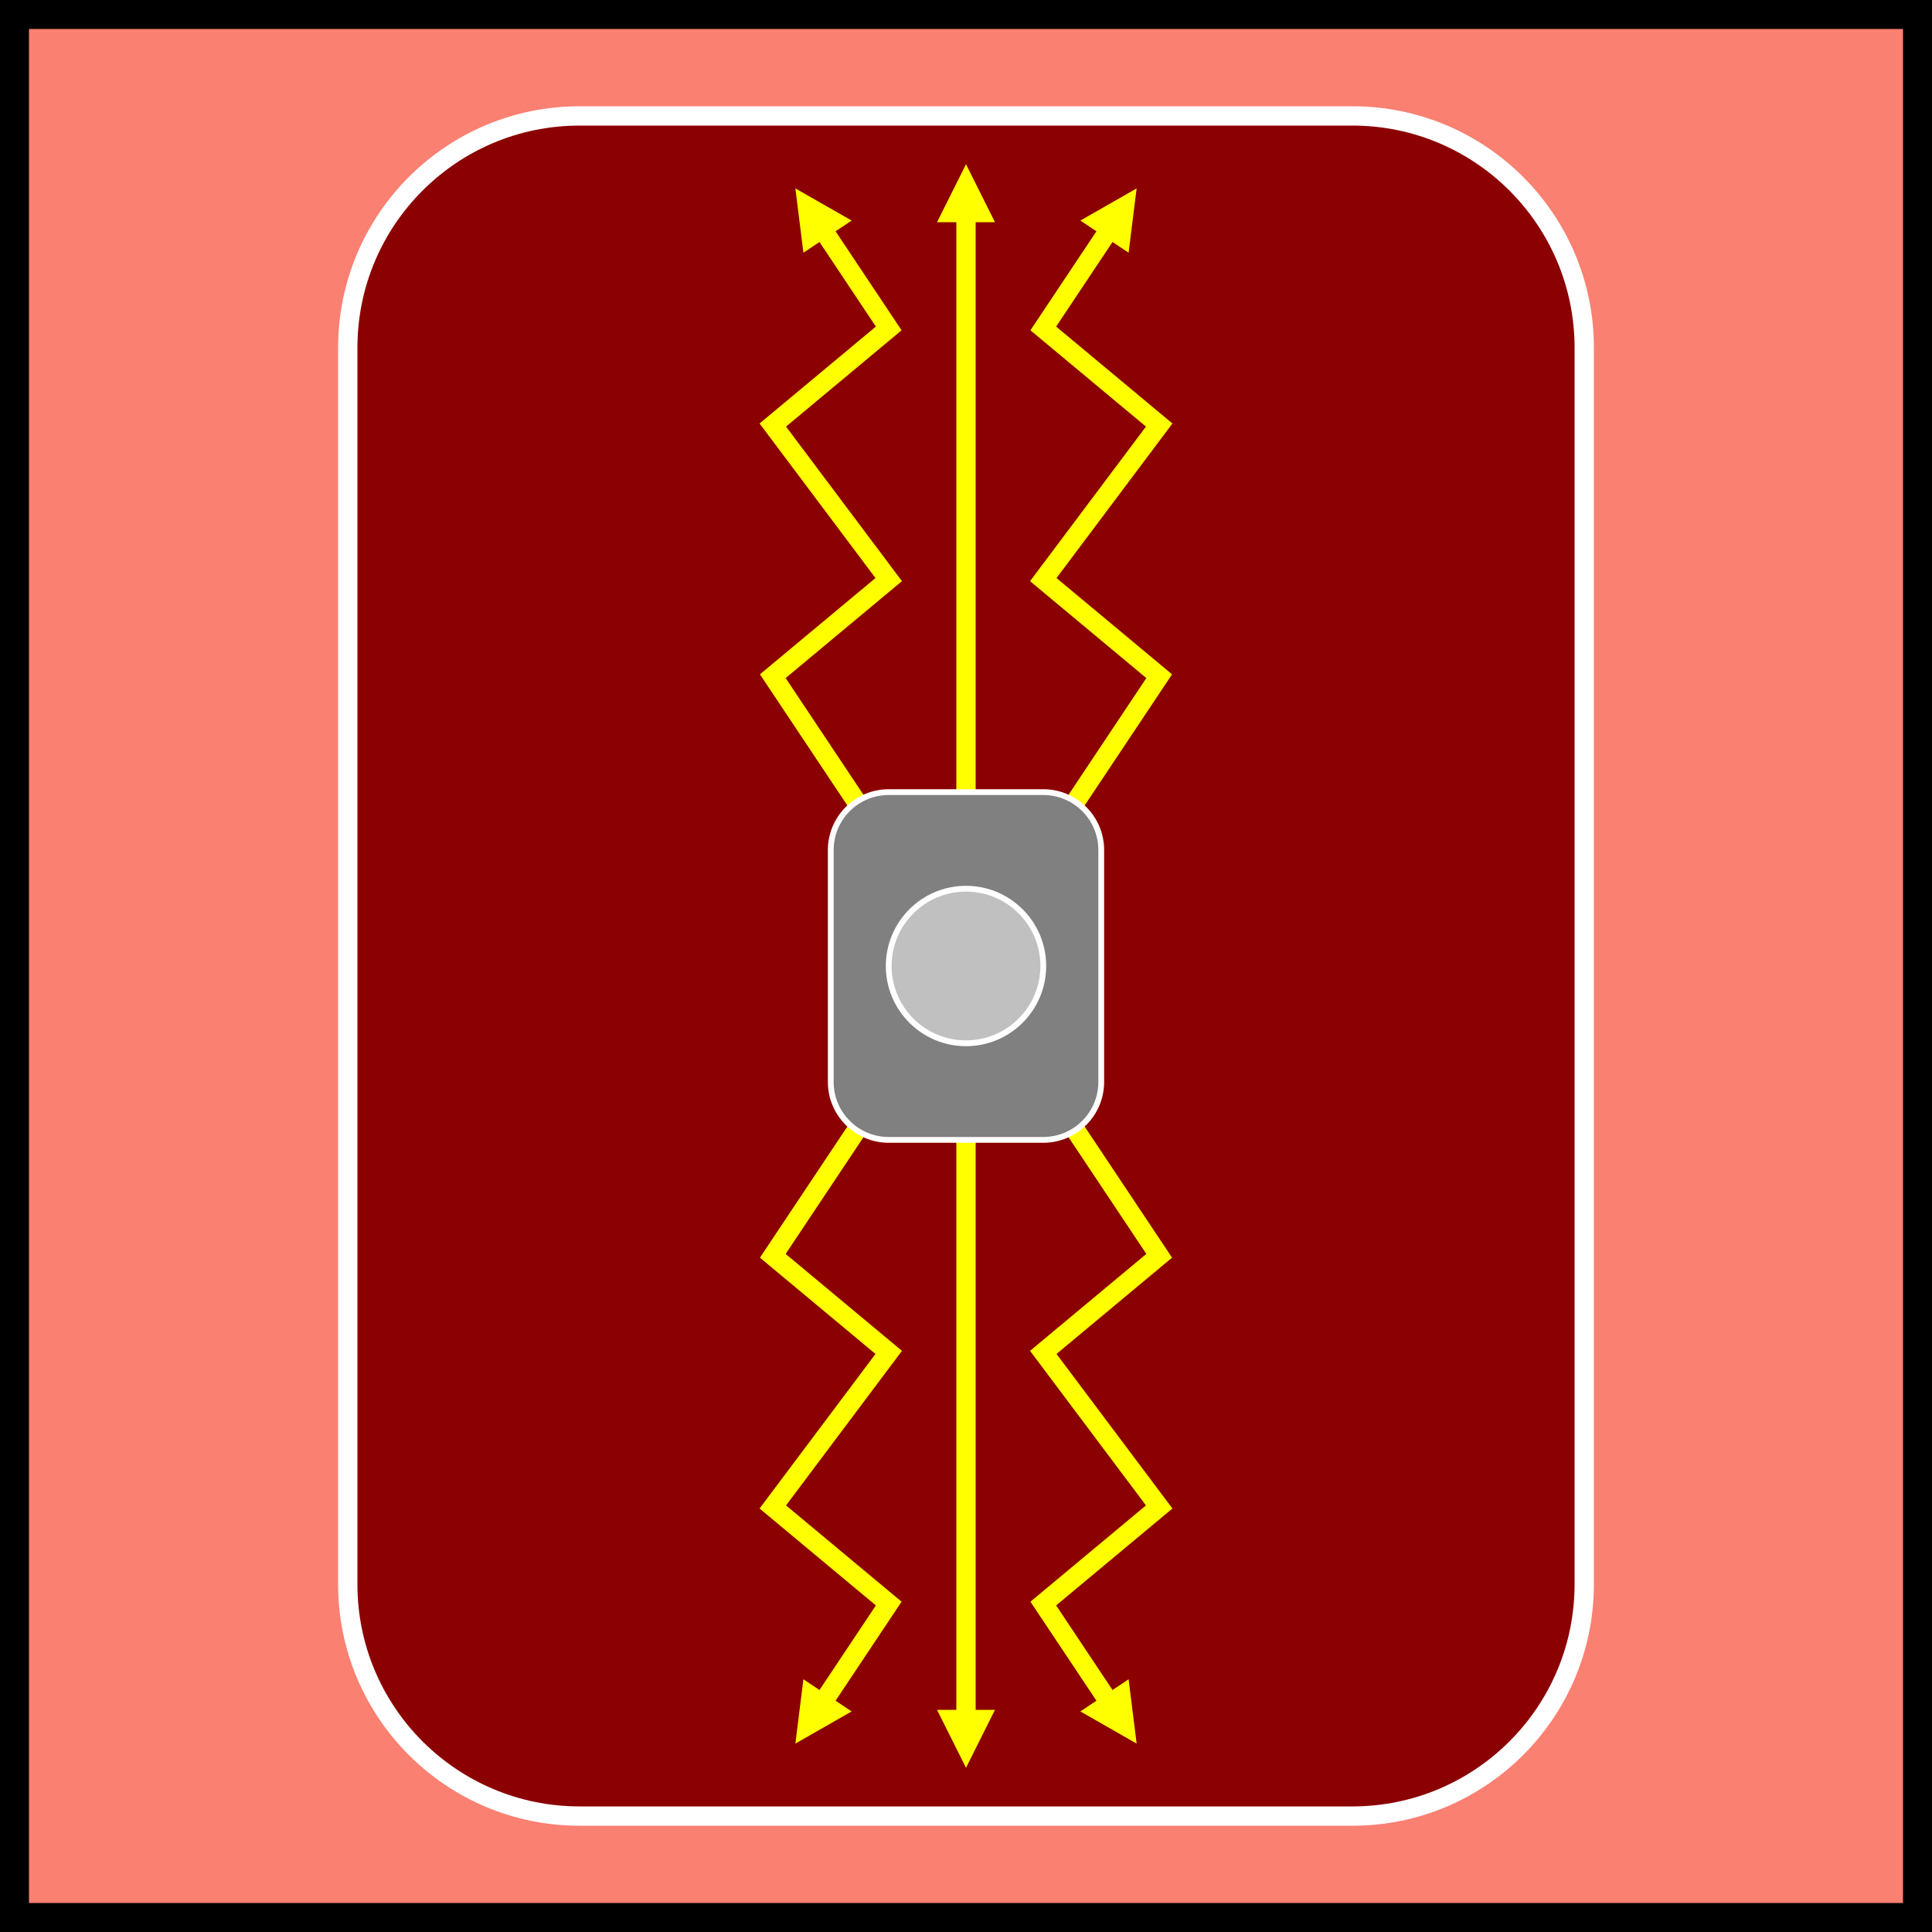
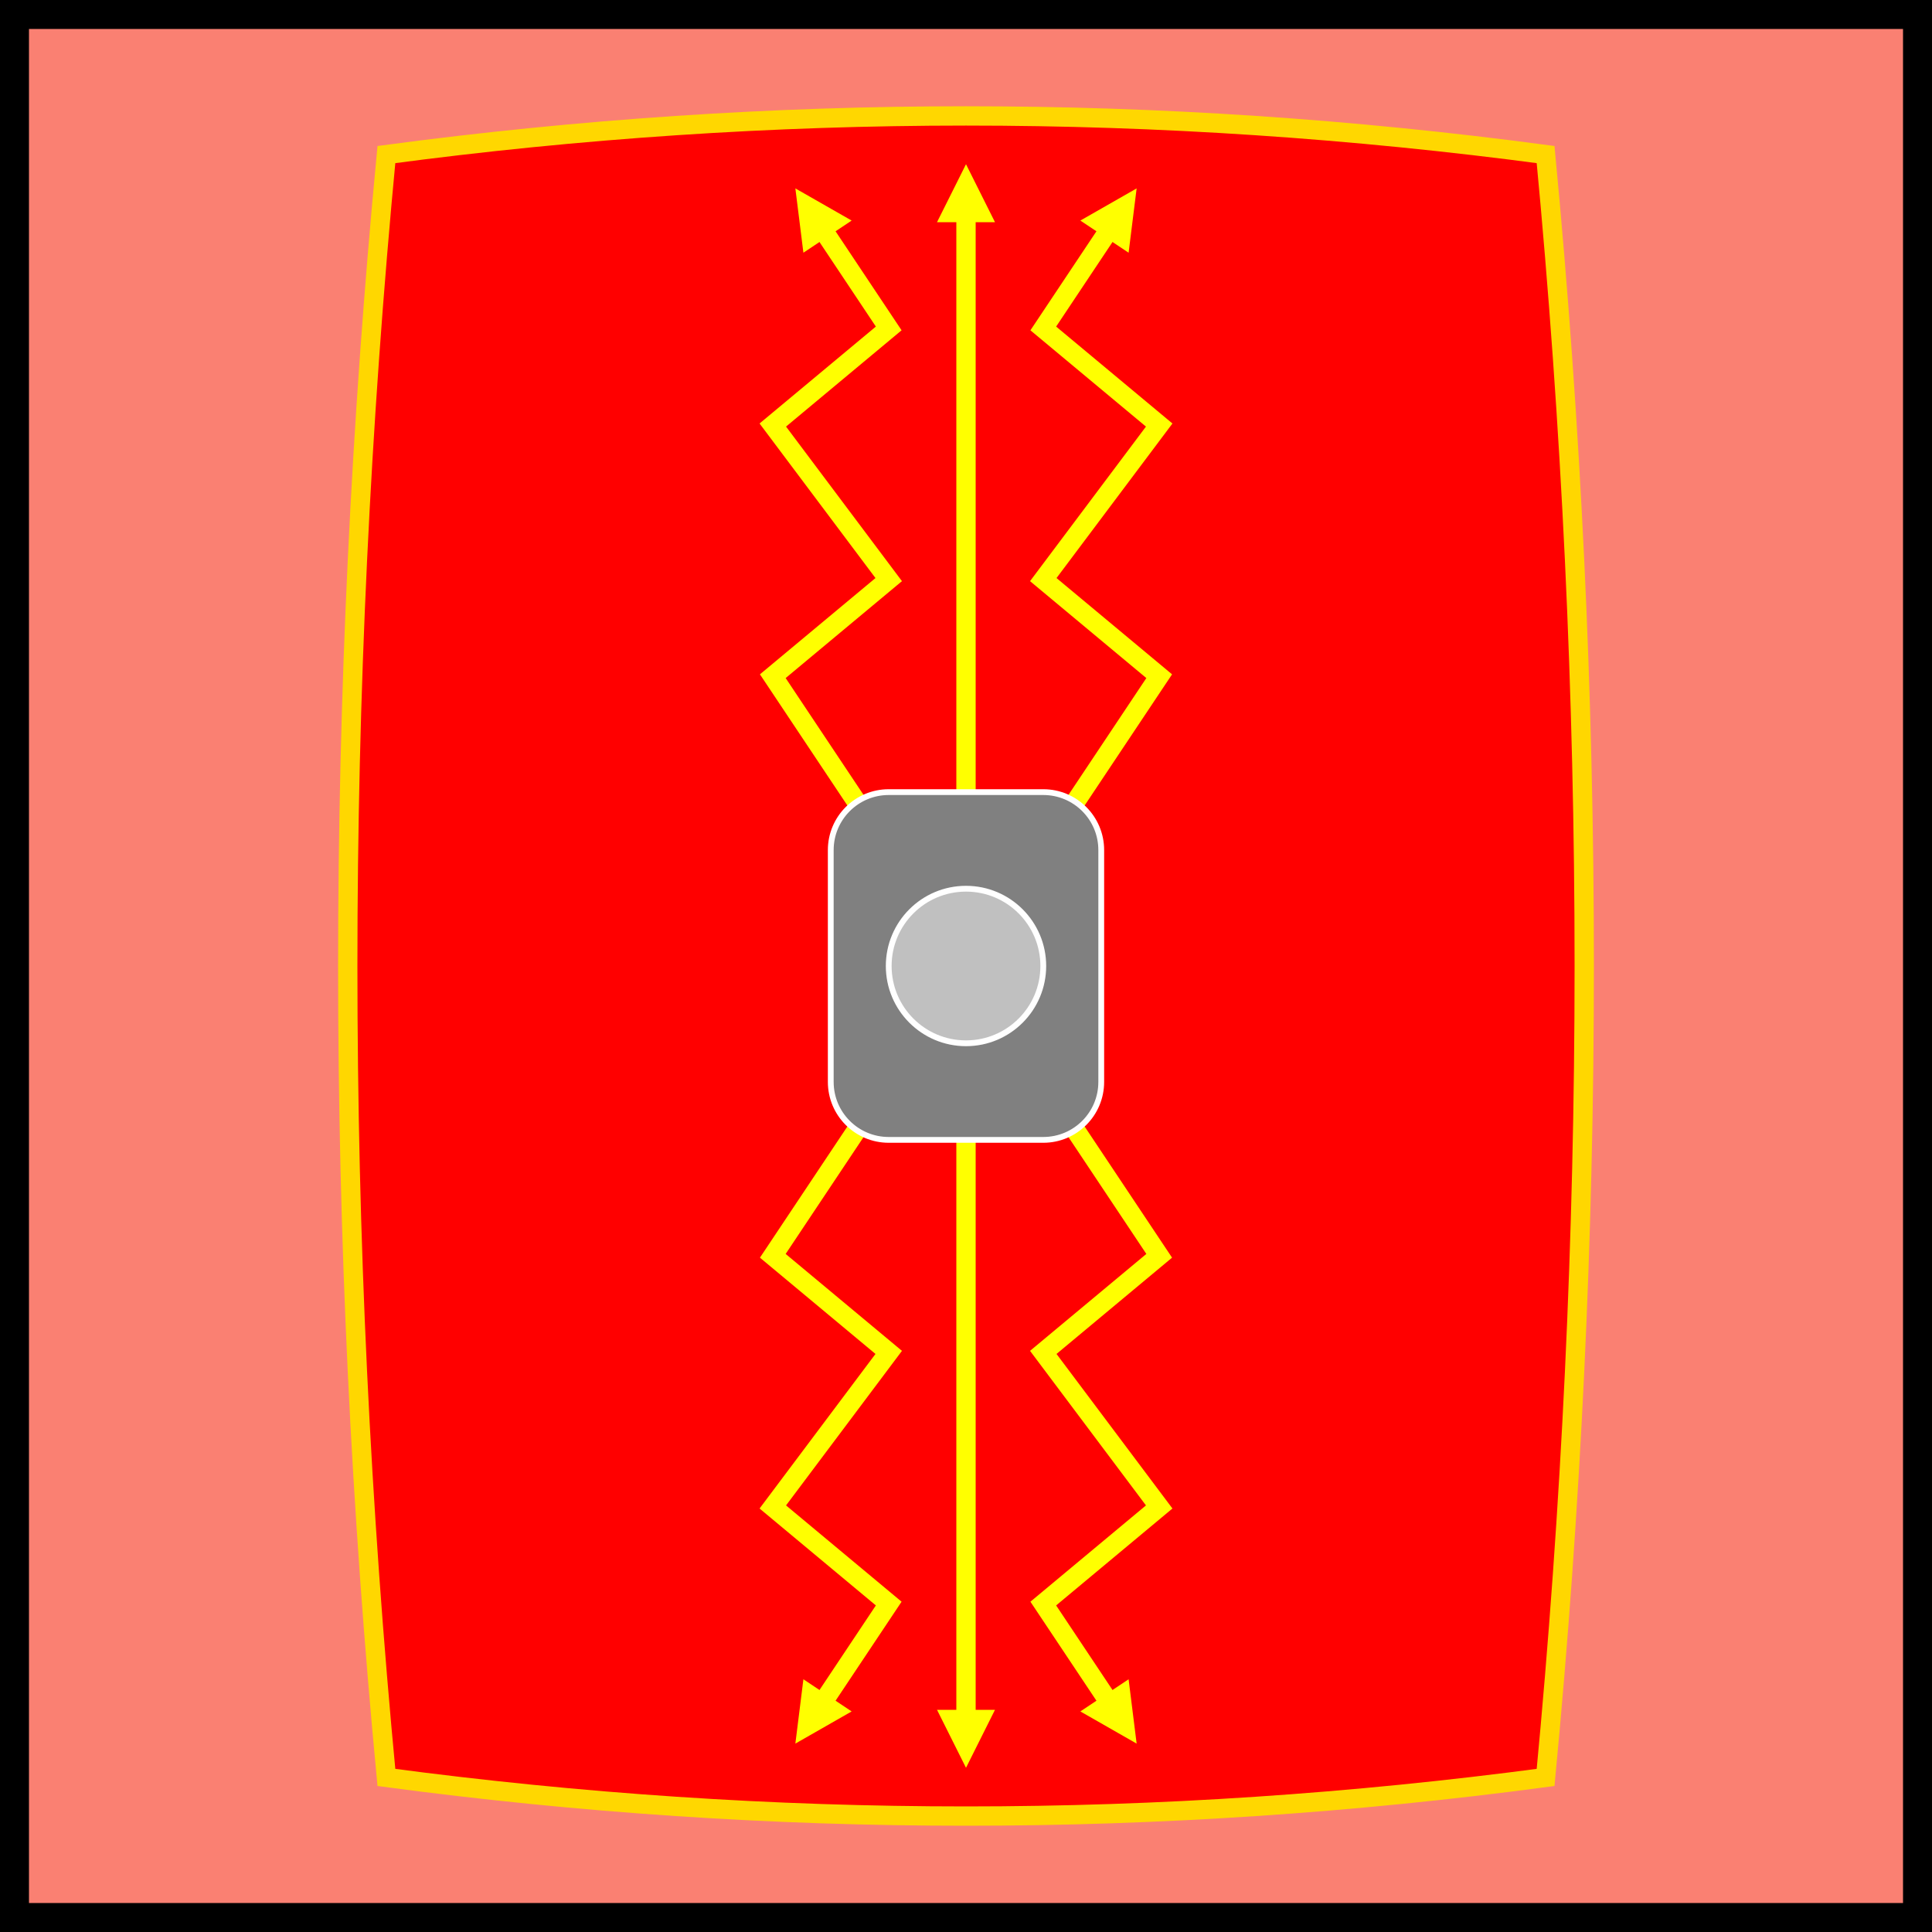
<svg xmlns="http://www.w3.org/2000/svg" viewBox="0 0 100 100" width="100" height="100">
  <defs>
    <marker id="arrow" viewBox="0 0 10 10" refX="5" refY="5" markerWidth="3" markerHeight="3" orient="auto-start-reverse" fill="yellow">
      <path d="M 0 0 L 10 5 L 0 10 z" />
    </marker>
  </defs>
  <rect id="background" fill="salmon" height="100" width="100" stroke="black" stroke-width="3" />
-   <rect id="shield" x="18" y="6" width="64" height="88" fill="darkred" stroke="white" stroke-width="1" rx="12" />
+   <path id="shield" d="       M 20,8       Q 50,4 80,8       Q 84,50 80,92       Q 50,96 20,92       Q 16,50 20,8       Z     " fill="red" stroke="gold" />
  <g id="bolts">
    <line x1="50" y1="50" x2="50" y2="10" stroke="yellow" marker-end="url(#arrow)" />
    <line x1="50" y1="50" x2="50" y2="90" stroke="yellow" marker-end="url(#arrow)" />
    <polyline id="bolt" points="         50,50         40,35         46,30         40,22         46,17         42,11       " stroke="yellow" fill="none" marker-end="url(#arrow)" />
    <use href="#bolt" transform="translate(100,0) scale(-1,1)" />
    <use href="#bolt" transform="translate(100,100) scale(-1,-1)" />
    <use href="#bolt" transform="translate(0,100) scale(1,-1)" />
  </g>
  <g id="center">
    <rect x="43" y="41" width="14" height="18" fill="grey" stroke="white" stroke-width="0.3" rx="3" />
    <circle cx="50" cy="50" r="4" fill="silver" stroke="white" stroke-width="0.3" />
  </g>
</svg>
